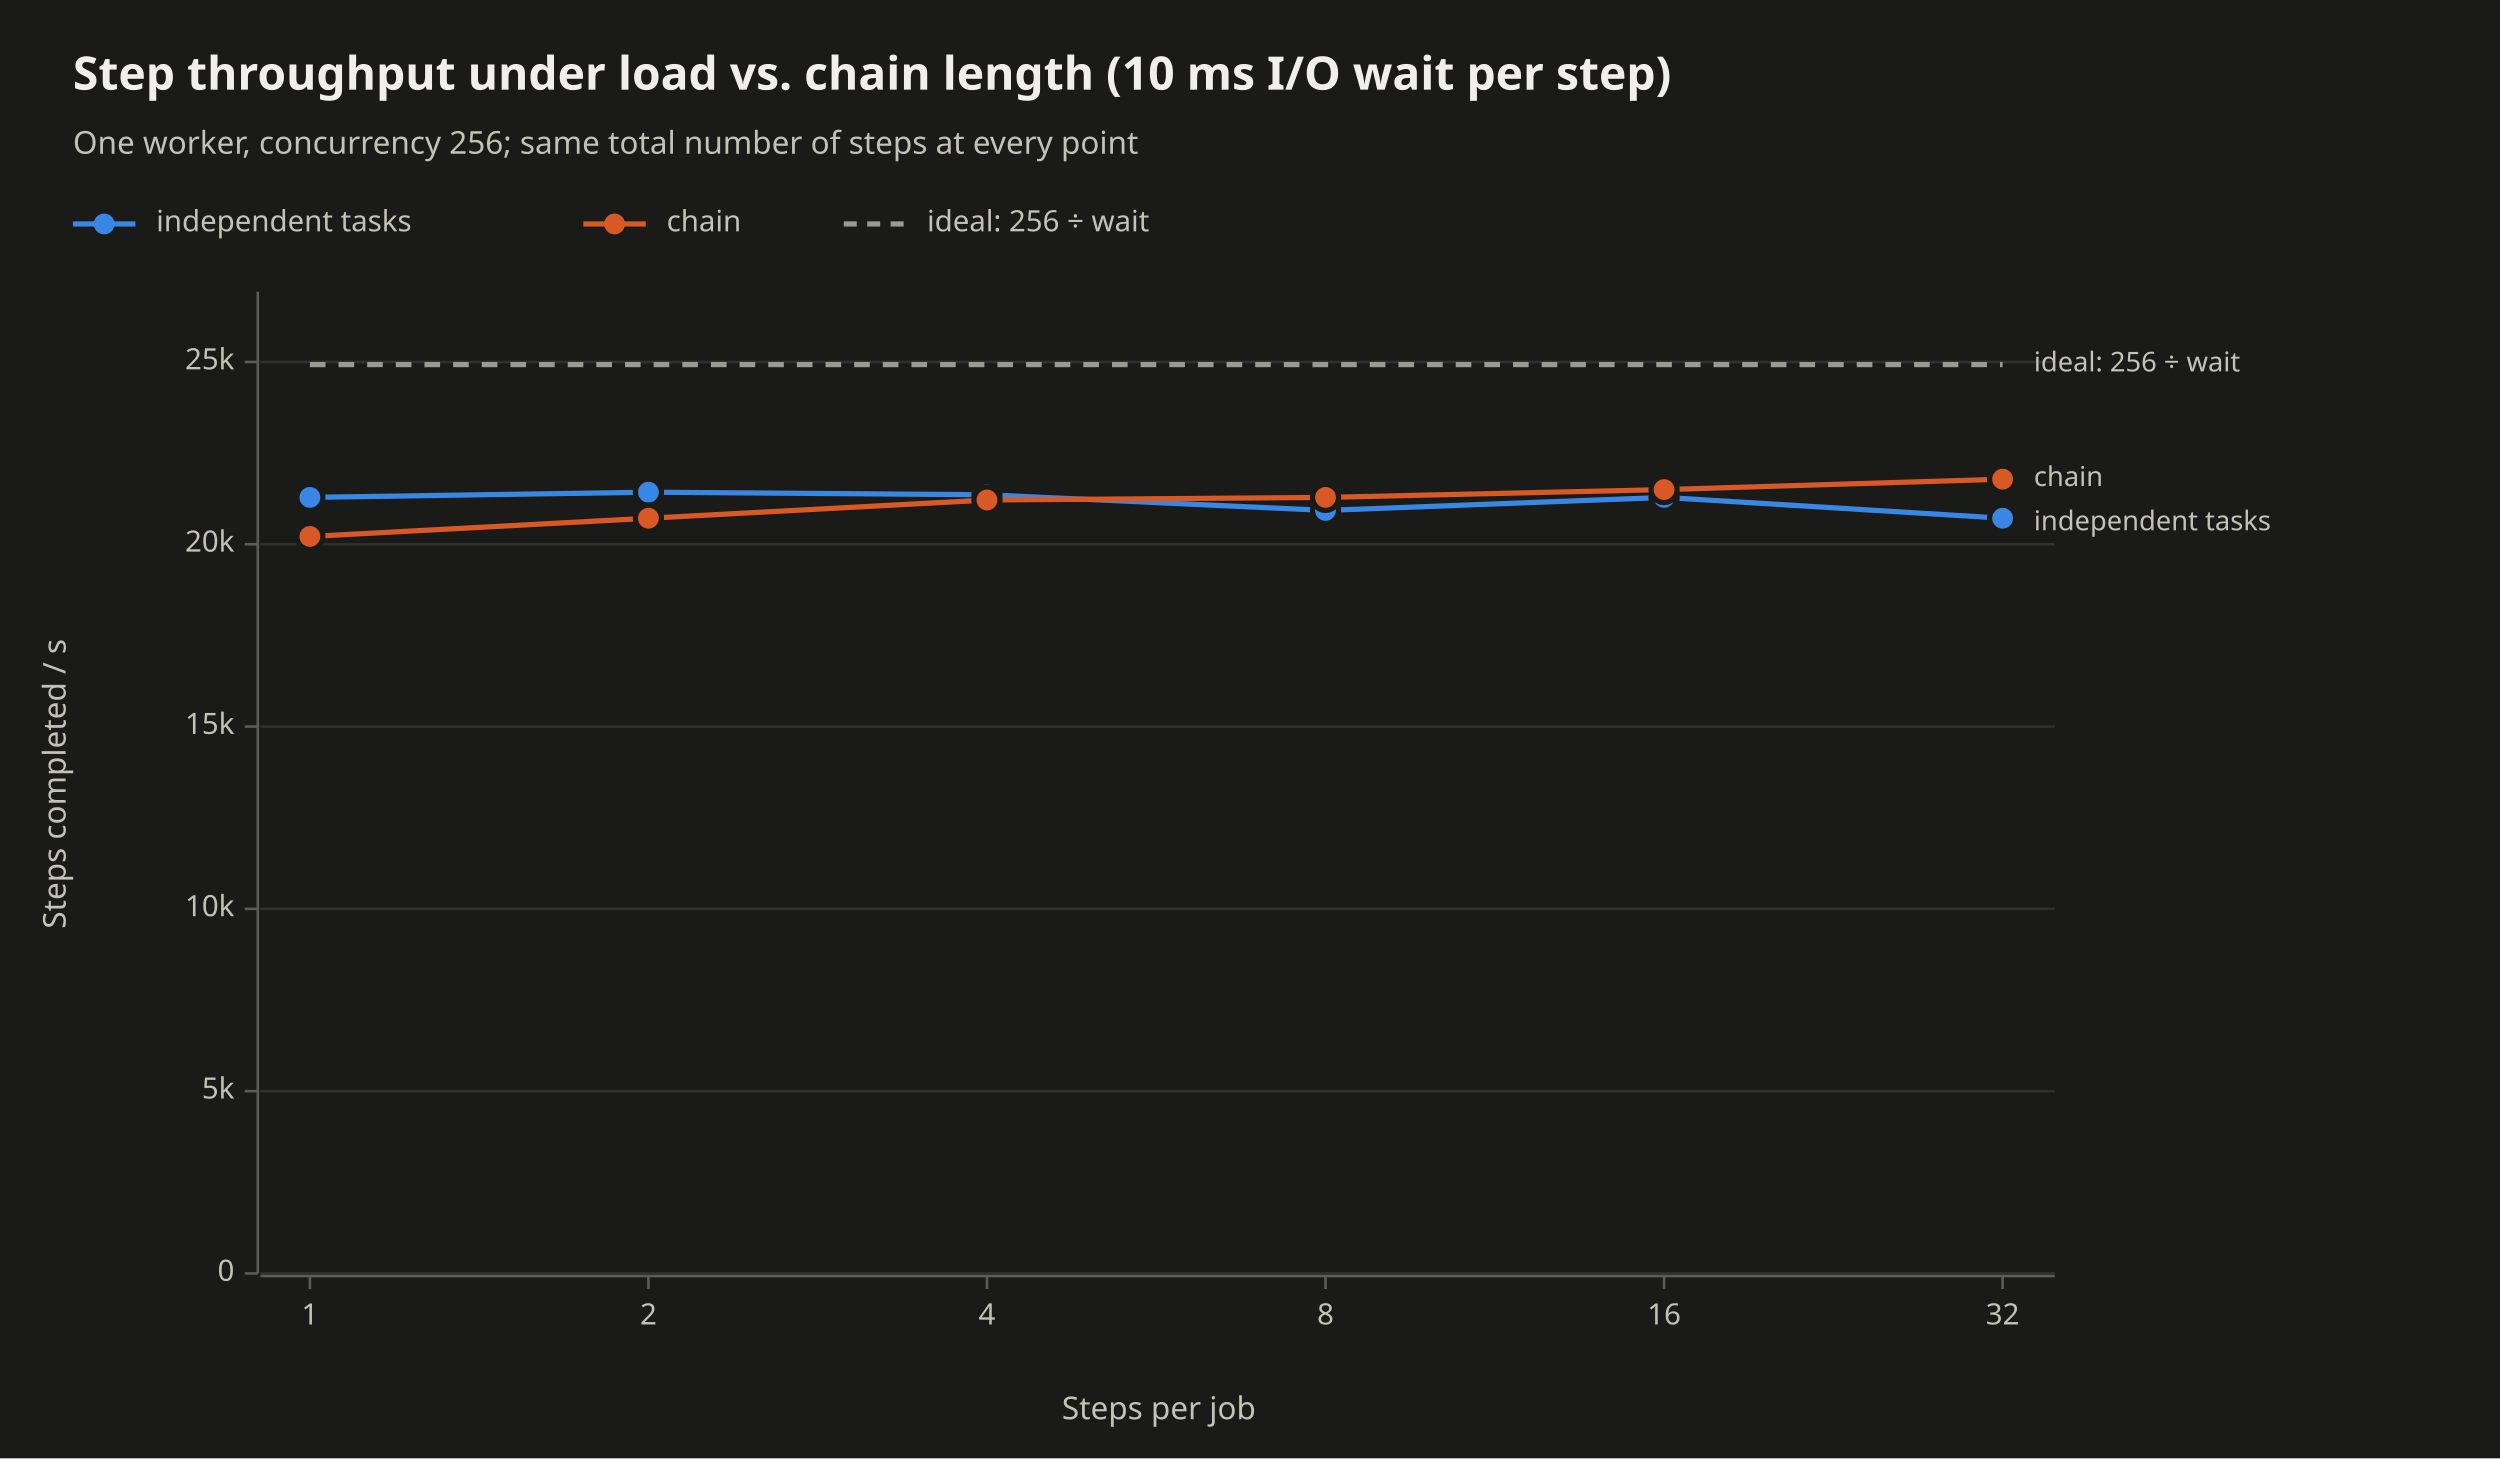
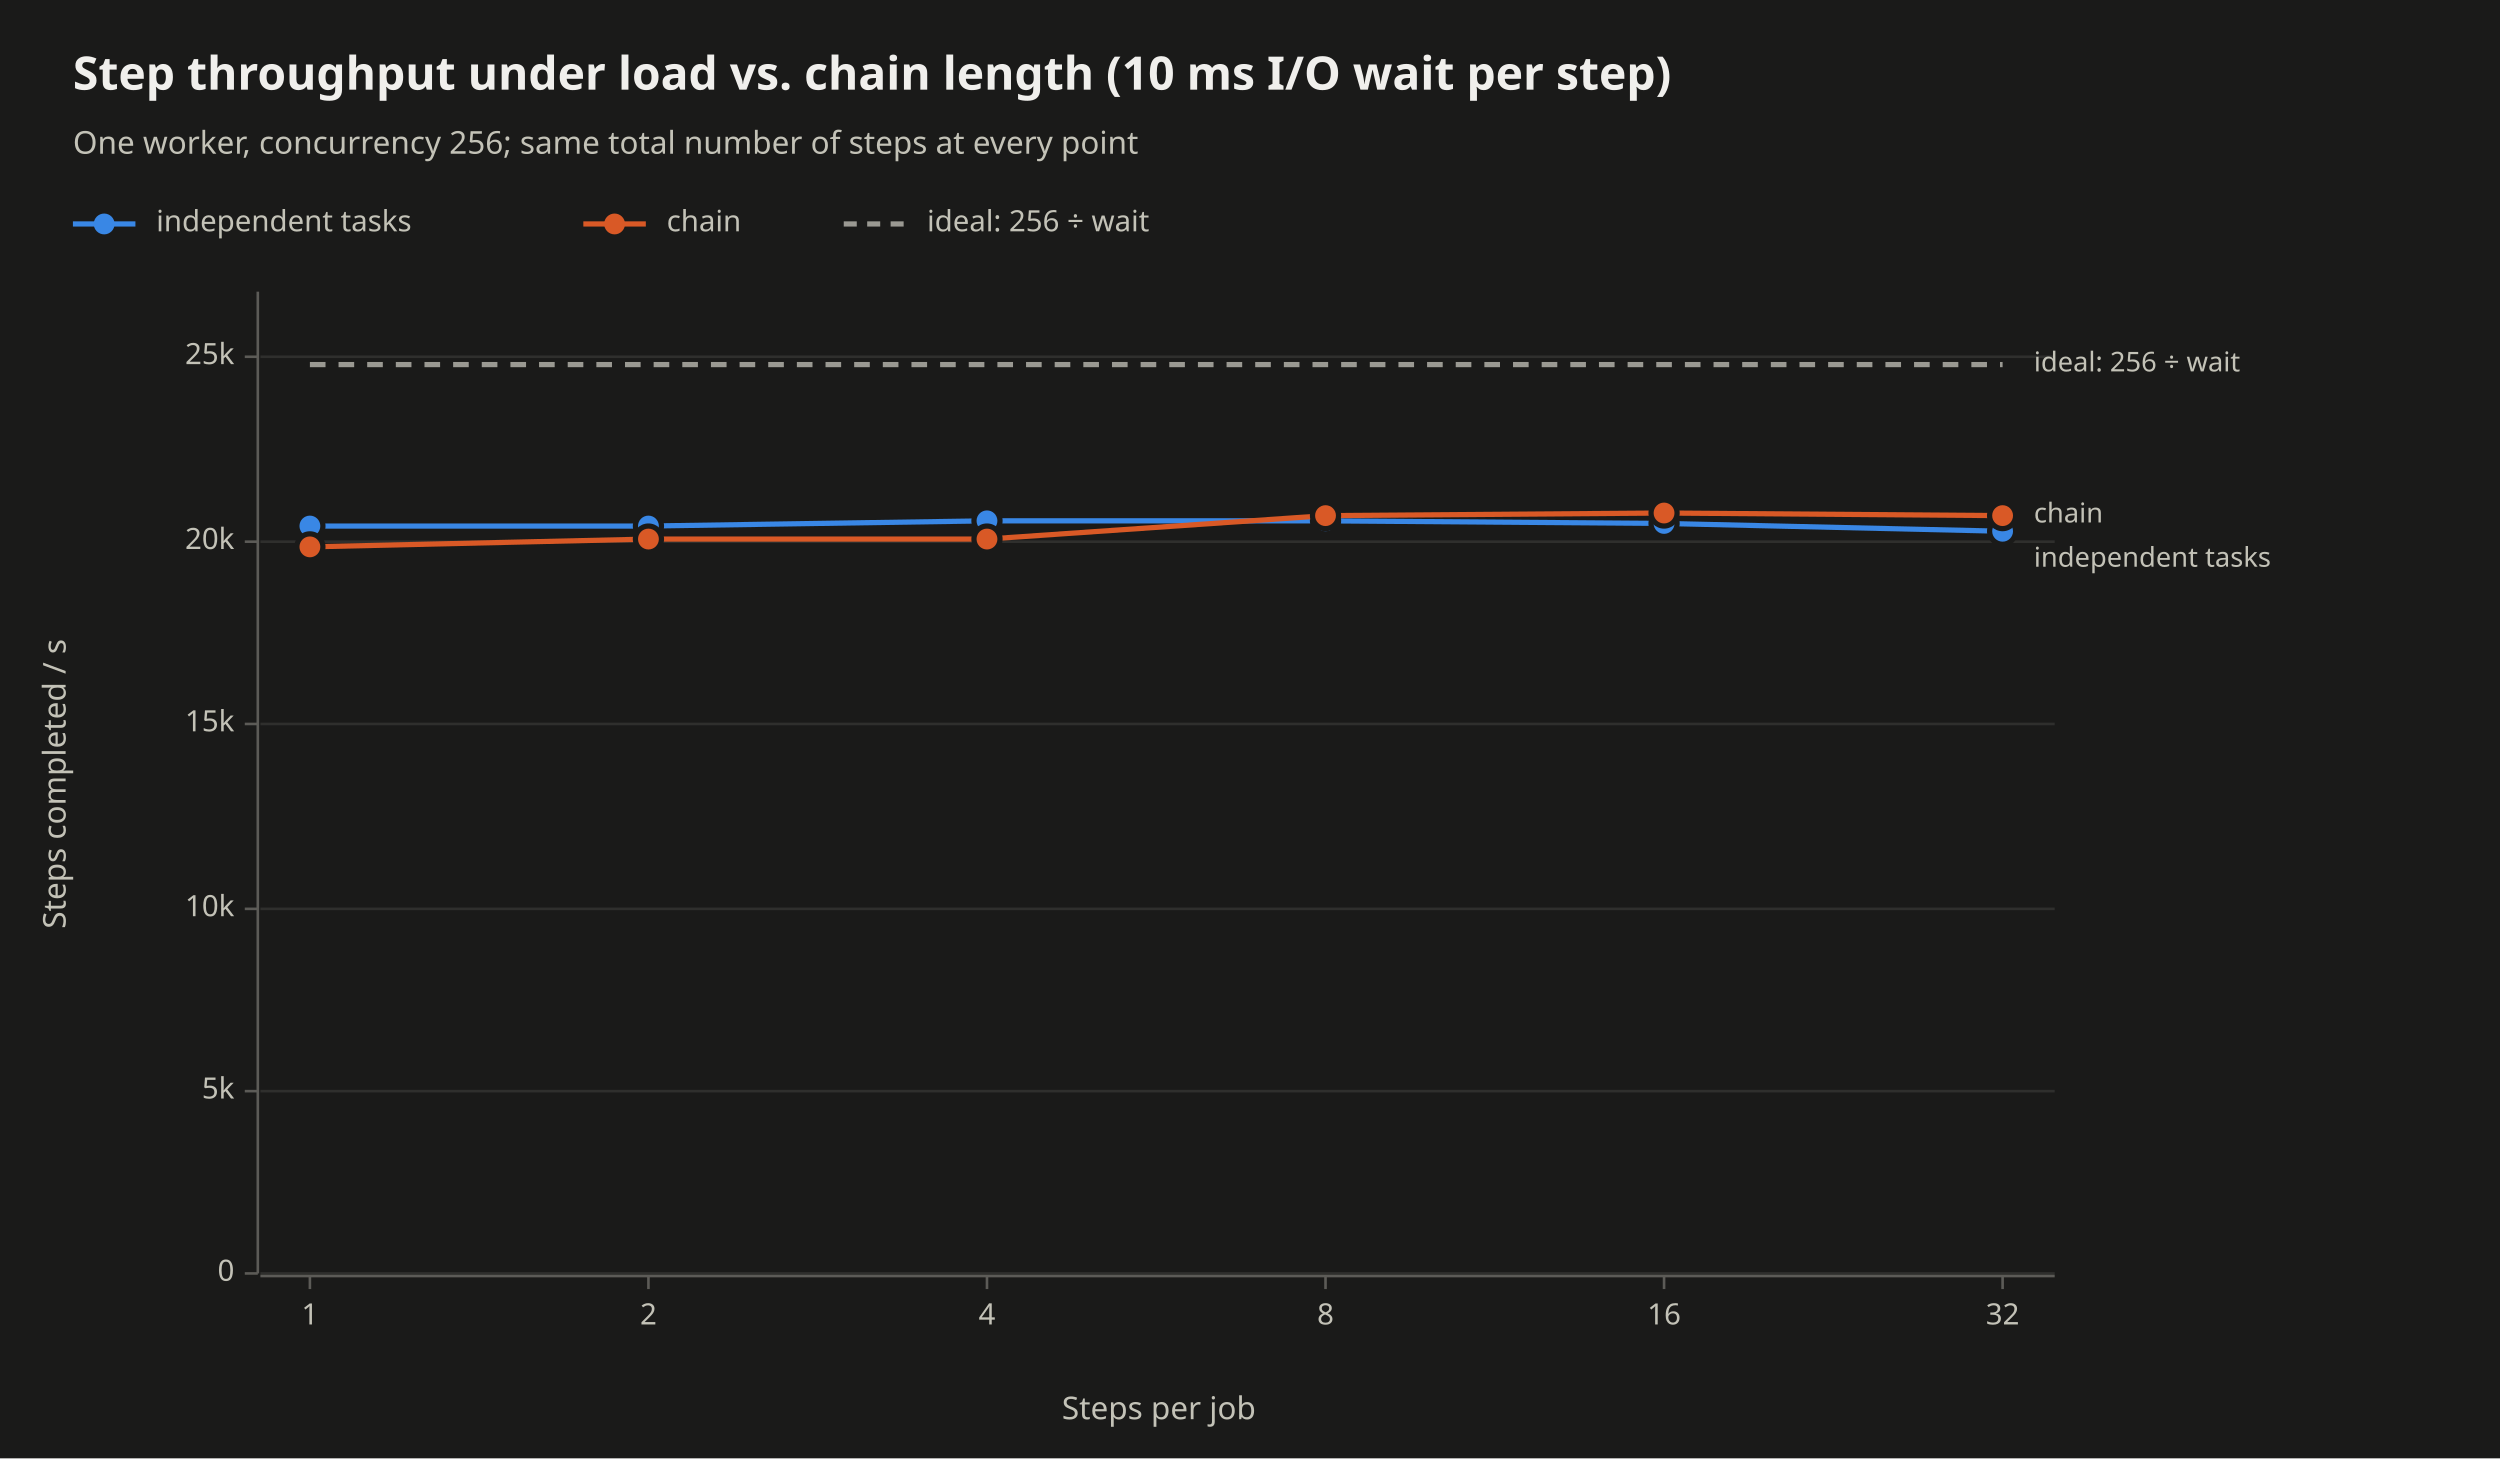
<svg xmlns="http://www.w3.org/2000/svg" width="960" height="560" viewBox="0 0 960 560">
  <rect x="0" y="0" width="960" height="560" opacity="1" fill="#1A1A19" stroke="none" />
  <text x="28" y="30" dy="0.5ex" text-anchor="start" font-family="sans-serif" font-size="17.742" opacity="1" fill="#F0EFEC" font-weight="bold">
Step throughput under load vs. chain length (10 ms I/O wait per step)
</text>
  <text x="28" y="56" dy="0.5ex" text-anchor="start" font-family="sans-serif" font-size="12.097" opacity="1" fill="#C3C2B7">
One worker, concurrency 256; same total number of steps at every point
</text>
  <polyline fill="none" opacity="1" stroke="#3987E5" stroke-width="2" points="28,86 52,86 " />
  <circle cx="40" cy="86" r="4" opacity="1" fill="#3987E5" stroke="none" stroke-width="1" />
  <text x="60" y="86" dy="0.5ex" text-anchor="start" font-family="sans-serif" font-size="11.29" opacity="1" fill="#C3C2B7">
independent tasks
</text>
  <polyline fill="none" opacity="1" stroke="#D95926" stroke-width="2" points="224,86 248,86 " />
  <circle cx="236" cy="86" r="4" opacity="1" fill="#D95926" stroke="none" stroke-width="1" />
  <text x="256" y="86" dy="0.5ex" text-anchor="start" font-family="sans-serif" font-size="11.29" opacity="1" fill="#C3C2B7">
chain
</text>
  <polyline fill="none" opacity="1" stroke="#9A9992" stroke-width="2" points="324,86 329,86 " />
  <polyline fill="none" opacity="1" stroke="#9A9992" stroke-width="2" points="333,86 338,86 " />
  <polyline fill="none" opacity="1" stroke="#9A9992" stroke-width="2" points="342,86 347,86 " />
  <text x="356" y="86" dy="0.5ex" text-anchor="start" font-family="sans-serif" font-size="11.29" opacity="1" fill="#C3C2B7">
ideal: 256 ÷ wait
</text>
  <text x="16" y="301" dy="0.76em" text-anchor="middle" font-family="sans-serif" font-size="12.097" opacity="1" fill="#C3C2B7" transform="rotate(270, 16, 301)">
Steps completed / s
</text>
  <text x="445" y="548" dy="-0.5ex" text-anchor="middle" font-family="sans-serif" font-size="12.097" opacity="1" fill="#C3C2B7">
Steps per job
</text>
  <line opacity="1" stroke="#2F2F2D" stroke-width="1" x1="100" y1="489" x2="789" y2="489" />
  <line opacity="1" stroke="#2F2F2D" stroke-width="1" x1="100" y1="419" x2="789" y2="419" />
  <line opacity="1" stroke="#2F2F2D" stroke-width="1" x1="100" y1="349" x2="789" y2="349" />
-   <line opacity="1" stroke="#2F2F2D" stroke-width="1" x1="100" y1="279" x2="789" y2="279" />
-   <line opacity="1" stroke="#2F2F2D" stroke-width="1" x1="100" y1="209" x2="789" y2="209" />
-   <line opacity="1" stroke="#2F2F2D" stroke-width="1" x1="100" y1="139" x2="789" y2="139" />
+   <line opacity="1" stroke="#2F2F2D" stroke-width="1" x1="100" y1="278" x2="789" y2="278" />
+   <line opacity="1" stroke="#2F2F2D" stroke-width="1" x1="100" y1="208" x2="789" y2="208" />
+   <line opacity="1" stroke="#2F2F2D" stroke-width="1" x1="100" y1="137" x2="789" y2="137" />
  <polyline fill="none" opacity="1" stroke="#5C5B57" stroke-width="1" points="99,112 99,489 " />
  <text x="90" y="489" dy="0.5ex" text-anchor="end" font-family="sans-serif" font-size="11.29" opacity="1" fill="#C3C2B7">
0
</text>
  <polyline fill="none" opacity="1" stroke="#5C5B57" stroke-width="1" points="94,489 99,489 " />
  <text x="90" y="419" dy="0.5ex" text-anchor="end" font-family="sans-serif" font-size="11.29" opacity="1" fill="#C3C2B7">
5k
</text>
  <polyline fill="none" opacity="1" stroke="#5C5B57" stroke-width="1" points="94,419 99,419 " />
  <text x="90" y="349" dy="0.5ex" text-anchor="end" font-family="sans-serif" font-size="11.29" opacity="1" fill="#C3C2B7">
10k
</text>
  <polyline fill="none" opacity="1" stroke="#5C5B57" stroke-width="1" points="94,349 99,349 " />
-   <text x="90" y="279" dy="0.5ex" text-anchor="end" font-family="sans-serif" font-size="11.29" opacity="1" fill="#C3C2B7">
+   <text x="90" y="278" dy="0.5ex" text-anchor="end" font-family="sans-serif" font-size="11.29" opacity="1" fill="#C3C2B7">
15k
</text>
-   <polyline fill="none" opacity="1" stroke="#5C5B57" stroke-width="1" points="94,279 99,279 " />
-   <text x="90" y="209" dy="0.5ex" text-anchor="end" font-family="sans-serif" font-size="11.29" opacity="1" fill="#C3C2B7">
+   <polyline fill="none" opacity="1" stroke="#5C5B57" stroke-width="1" points="94,278 99,278 " />
+   <text x="90" y="208" dy="0.5ex" text-anchor="end" font-family="sans-serif" font-size="11.29" opacity="1" fill="#C3C2B7">
20k
</text>
-   <polyline fill="none" opacity="1" stroke="#5C5B57" stroke-width="1" points="94,209 99,209 " />
-   <text x="90" y="139" dy="0.5ex" text-anchor="end" font-family="sans-serif" font-size="11.29" opacity="1" fill="#C3C2B7">
+   <polyline fill="none" opacity="1" stroke="#5C5B57" stroke-width="1" points="94,208 99,208 " />
+   <text x="90" y="137" dy="0.5ex" text-anchor="end" font-family="sans-serif" font-size="11.29" opacity="1" fill="#C3C2B7">
25k
</text>
-   <polyline fill="none" opacity="1" stroke="#5C5B57" stroke-width="1" points="94,139 99,139 " />
+   <polyline fill="none" opacity="1" stroke="#5C5B57" stroke-width="1" points="94,137 99,137 " />
  <polyline fill="none" opacity="1" stroke="#5C5B57" stroke-width="1" points="100,490 789,490 " />
  <text x="119" y="500" dy="0.76em" text-anchor="middle" font-family="sans-serif" font-size="11.29" opacity="1" fill="#C3C2B7">
1
</text>
  <polyline fill="none" opacity="1" stroke="#5C5B57" stroke-width="1" points="119,490 119,495 " />
  <text x="249" y="500" dy="0.76em" text-anchor="middle" font-family="sans-serif" font-size="11.29" opacity="1" fill="#C3C2B7">
2
</text>
  <polyline fill="none" opacity="1" stroke="#5C5B57" stroke-width="1" points="249,490 249,495 " />
  <text x="379" y="500" dy="0.76em" text-anchor="middle" font-family="sans-serif" font-size="11.29" opacity="1" fill="#C3C2B7">
4
</text>
  <polyline fill="none" opacity="1" stroke="#5C5B57" stroke-width="1" points="379,490 379,495 " />
  <text x="509" y="500" dy="0.76em" text-anchor="middle" font-family="sans-serif" font-size="11.29" opacity="1" fill="#C3C2B7">
8
</text>
  <polyline fill="none" opacity="1" stroke="#5C5B57" stroke-width="1" points="509,490 509,495 " />
  <text x="639" y="500" dy="0.76em" text-anchor="middle" font-family="sans-serif" font-size="11.29" opacity="1" fill="#C3C2B7">
16
</text>
  <polyline fill="none" opacity="1" stroke="#5C5B57" stroke-width="1" points="639,490 639,495 " />
  <text x="769" y="500" dy="0.76em" text-anchor="middle" font-family="sans-serif" font-size="11.29" opacity="1" fill="#C3C2B7">
32
</text>
  <polyline fill="none" opacity="1" stroke="#5C5B57" stroke-width="1" points="769,490 769,495 " />
  <polyline fill="none" opacity="1" stroke="#9A9992" stroke-width="2" points="119,140 125,140 " />
  <polyline fill="none" opacity="1" stroke="#9A9992" stroke-width="2" points="130,140 136,140 " />
  <polyline fill="none" opacity="1" stroke="#9A9992" stroke-width="2" points="141,140 147,140 " />
  <polyline fill="none" opacity="1" stroke="#9A9992" stroke-width="2" points="152,140 158,140 " />
  <polyline fill="none" opacity="1" stroke="#9A9992" stroke-width="2" points="163,140 169,140 " />
  <polyline fill="none" opacity="1" stroke="#9A9992" stroke-width="2" points="174,140 180,140 " />
  <polyline fill="none" opacity="1" stroke="#9A9992" stroke-width="2" points="185,140 191,140 " />
  <polyline fill="none" opacity="1" stroke="#9A9992" stroke-width="2" points="196,140 202,140 " />
  <polyline fill="none" opacity="1" stroke="#9A9992" stroke-width="2" points="207,140 213,140 " />
  <polyline fill="none" opacity="1" stroke="#9A9992" stroke-width="2" points="218,140 224,140 " />
  <polyline fill="none" opacity="1" stroke="#9A9992" stroke-width="2" points="229,140 235,140 " />
  <polyline fill="none" opacity="1" stroke="#9A9992" stroke-width="2" points="240,140 246,140 " />
  <polyline fill="none" opacity="1" stroke="#9A9992" stroke-width="2" points="251,140 257,140 " />
  <polyline fill="none" opacity="1" stroke="#9A9992" stroke-width="2" points="262,140 268,140 " />
  <polyline fill="none" opacity="1" stroke="#9A9992" stroke-width="2" points="273,140 279,140 " />
  <polyline fill="none" opacity="1" stroke="#9A9992" stroke-width="2" points="284,140 290,140 " />
  <polyline fill="none" opacity="1" stroke="#9A9992" stroke-width="2" points="295,140 301,140 " />
  <polyline fill="none" opacity="1" stroke="#9A9992" stroke-width="2" points="306,140 312,140 " />
  <polyline fill="none" opacity="1" stroke="#9A9992" stroke-width="2" points="317,140 323,140 " />
  <polyline fill="none" opacity="1" stroke="#9A9992" stroke-width="2" points="328,140 334,140 " />
  <polyline fill="none" opacity="1" stroke="#9A9992" stroke-width="2" points="339,140 345,140 " />
  <polyline fill="none" opacity="1" stroke="#9A9992" stroke-width="2" points="350,140 356,140 " />
  <polyline fill="none" opacity="1" stroke="#9A9992" stroke-width="2" points="361,140 367,140 " />
  <polyline fill="none" opacity="1" stroke="#9A9992" stroke-width="2" points="372,140 378,140 " />
  <polyline fill="none" opacity="1" stroke="#9A9992" stroke-width="2" points="383,140 389,140 " />
  <polyline fill="none" opacity="1" stroke="#9A9992" stroke-width="2" points="394,140 400,140 " />
  <polyline fill="none" opacity="1" stroke="#9A9992" stroke-width="2" points="405,140 411,140 " />
  <polyline fill="none" opacity="1" stroke="#9A9992" stroke-width="2" points="416,140 422,140 " />
  <polyline fill="none" opacity="1" stroke="#9A9992" stroke-width="2" points="427,140 433,140 " />
  <polyline fill="none" opacity="1" stroke="#9A9992" stroke-width="2" points="438,140 444,140 " />
  <polyline fill="none" opacity="1" stroke="#9A9992" stroke-width="2" points="449,140 455,140 " />
  <polyline fill="none" opacity="1" stroke="#9A9992" stroke-width="2" points="460,140 466,140 " />
  <polyline fill="none" opacity="1" stroke="#9A9992" stroke-width="2" points="471,140 477,140 " />
  <polyline fill="none" opacity="1" stroke="#9A9992" stroke-width="2" points="482,140 488,140 " />
  <polyline fill="none" opacity="1" stroke="#9A9992" stroke-width="2" points="493,140 499,140 " />
  <polyline fill="none" opacity="1" stroke="#9A9992" stroke-width="2" points="504,140 509,140 510,140 " />
  <polyline fill="none" opacity="1" stroke="#9A9992" stroke-width="2" points="515,140 521,140 " />
  <polyline fill="none" opacity="1" stroke="#9A9992" stroke-width="2" points="526,140 532,140 " />
  <polyline fill="none" opacity="1" stroke="#9A9992" stroke-width="2" points="537,140 543,140 " />
  <polyline fill="none" opacity="1" stroke="#9A9992" stroke-width="2" points="548,140 554,140 " />
  <polyline fill="none" opacity="1" stroke="#9A9992" stroke-width="2" points="559,140 565,140 " />
  <polyline fill="none" opacity="1" stroke="#9A9992" stroke-width="2" points="570,140 576,140 " />
  <polyline fill="none" opacity="1" stroke="#9A9992" stroke-width="2" points="581,140 587,140 " />
  <polyline fill="none" opacity="1" stroke="#9A9992" stroke-width="2" points="592,140 598,140 " />
  <polyline fill="none" opacity="1" stroke="#9A9992" stroke-width="2" points="603,140 609,140 " />
  <polyline fill="none" opacity="1" stroke="#9A9992" stroke-width="2" points="614,140 620,140 " />
  <polyline fill="none" opacity="1" stroke="#9A9992" stroke-width="2" points="625,140 631,140 " />
  <polyline fill="none" opacity="1" stroke="#9A9992" stroke-width="2" points="636,140 639,140 642,140 " />
  <polyline fill="none" opacity="1" stroke="#9A9992" stroke-width="2" points="647,140 653,140 " />
  <polyline fill="none" opacity="1" stroke="#9A9992" stroke-width="2" points="658,140 664,140 " />
  <polyline fill="none" opacity="1" stroke="#9A9992" stroke-width="2" points="669,140 675,140 " />
  <polyline fill="none" opacity="1" stroke="#9A9992" stroke-width="2" points="680,140 686,140 " />
  <polyline fill="none" opacity="1" stroke="#9A9992" stroke-width="2" points="691,140 697,140 " />
  <polyline fill="none" opacity="1" stroke="#9A9992" stroke-width="2" points="702,140 708,140 " />
  <polyline fill="none" opacity="1" stroke="#9A9992" stroke-width="2" points="713,140 719,140 " />
  <polyline fill="none" opacity="1" stroke="#9A9992" stroke-width="2" points="724,140 730,140 " />
  <polyline fill="none" opacity="1" stroke="#9A9992" stroke-width="2" points="735,140 741,140 " />
  <polyline fill="none" opacity="1" stroke="#9A9992" stroke-width="2" points="746,140 752,140 " />
  <polyline fill="none" opacity="1" stroke="#9A9992" stroke-width="2" points="757,140 763,140 " />
  <polyline fill="none" opacity="1" stroke="#9A9992" stroke-width="2" points="768,140 769,140 " />
-   <polyline fill="none" opacity="1" stroke="#3987E5" stroke-width="2" points="119,191 249,189 379,190 509,196 639,191 769,199 " />
-   <circle cx="119" cy="191" r="6" opacity="1" fill="#1A1A19" stroke="none" stroke-width="1" />
-   <circle cx="249" cy="189" r="6" opacity="1" fill="#1A1A19" stroke="none" stroke-width="1" />
-   <circle cx="379" cy="190" r="6" opacity="1" fill="#1A1A19" stroke="none" stroke-width="1" />
-   <circle cx="509" cy="196" r="6" opacity="1" fill="#1A1A19" stroke="none" stroke-width="1" />
-   <circle cx="639" cy="191" r="6" opacity="1" fill="#1A1A19" stroke="none" stroke-width="1" />
-   <circle cx="769" cy="199" r="6" opacity="1" fill="#1A1A19" stroke="none" stroke-width="1" />
-   <circle cx="119" cy="191" r="4" opacity="1" fill="#3987E5" stroke="none" stroke-width="1" />
-   <circle cx="249" cy="189" r="4" opacity="1" fill="#3987E5" stroke="none" stroke-width="1" />
-   <circle cx="379" cy="190" r="4" opacity="1" fill="#3987E5" stroke="none" stroke-width="1" />
-   <circle cx="509" cy="196" r="4" opacity="1" fill="#3987E5" stroke="none" stroke-width="1" />
-   <circle cx="639" cy="191" r="4" opacity="1" fill="#3987E5" stroke="none" stroke-width="1" />
-   <circle cx="769" cy="199" r="4" opacity="1" fill="#3987E5" stroke="none" stroke-width="1" />
-   <polyline fill="none" opacity="1" stroke="#D95926" stroke-width="2" points="119,206 249,199 379,192 509,191 639,188 769,184 " />
-   <circle cx="119" cy="206" r="6" opacity="1" fill="#1A1A19" stroke="none" stroke-width="1" />
-   <circle cx="249" cy="199" r="6" opacity="1" fill="#1A1A19" stroke="none" stroke-width="1" />
-   <circle cx="379" cy="192" r="6" opacity="1" fill="#1A1A19" stroke="none" stroke-width="1" />
-   <circle cx="509" cy="191" r="6" opacity="1" fill="#1A1A19" stroke="none" stroke-width="1" />
-   <circle cx="639" cy="188" r="6" opacity="1" fill="#1A1A19" stroke="none" stroke-width="1" />
-   <circle cx="769" cy="184" r="6" opacity="1" fill="#1A1A19" stroke="none" stroke-width="1" />
-   <circle cx="119" cy="206" r="4" opacity="1" fill="#D95926" stroke="none" stroke-width="1" />
-   <circle cx="249" cy="199" r="4" opacity="1" fill="#D95926" stroke="none" stroke-width="1" />
-   <circle cx="379" cy="192" r="4" opacity="1" fill="#D95926" stroke="none" stroke-width="1" />
-   <circle cx="509" cy="191" r="4" opacity="1" fill="#D95926" stroke="none" stroke-width="1" />
-   <circle cx="639" cy="188" r="4" opacity="1" fill="#D95926" stroke="none" stroke-width="1" />
-   <circle cx="769" cy="184" r="4" opacity="1" fill="#D95926" stroke="none" stroke-width="1" />
+   <polyline fill="none" opacity="1" stroke="#3987E5" stroke-width="2" points="119,202 249,202 379,200 509,200 639,201 769,204 " />
+   <circle cx="119" cy="202" r="6" opacity="1" fill="#1A1A19" stroke="none" stroke-width="1" />
+   <circle cx="249" cy="202" r="6" opacity="1" fill="#1A1A19" stroke="none" stroke-width="1" />
+   <circle cx="379" cy="200" r="6" opacity="1" fill="#1A1A19" stroke="none" stroke-width="1" />
+   <circle cx="509" cy="200" r="6" opacity="1" fill="#1A1A19" stroke="none" stroke-width="1" />
+   <circle cx="639" cy="201" r="6" opacity="1" fill="#1A1A19" stroke="none" stroke-width="1" />
+   <circle cx="769" cy="204" r="6" opacity="1" fill="#1A1A19" stroke="none" stroke-width="1" />
+   <circle cx="119" cy="202" r="4" opacity="1" fill="#3987E5" stroke="none" stroke-width="1" />
+   <circle cx="249" cy="202" r="4" opacity="1" fill="#3987E5" stroke="none" stroke-width="1" />
+   <circle cx="379" cy="200" r="4" opacity="1" fill="#3987E5" stroke="none" stroke-width="1" />
+   <circle cx="509" cy="200" r="4" opacity="1" fill="#3987E5" stroke="none" stroke-width="1" />
+   <circle cx="639" cy="201" r="4" opacity="1" fill="#3987E5" stroke="none" stroke-width="1" />
+   <circle cx="769" cy="204" r="4" opacity="1" fill="#3987E5" stroke="none" stroke-width="1" />
+   <polyline fill="none" opacity="1" stroke="#D95926" stroke-width="2" points="119,210 249,207 379,207 509,198 639,197 769,198 " />
+   <circle cx="119" cy="210" r="6" opacity="1" fill="#1A1A19" stroke="none" stroke-width="1" />
+   <circle cx="249" cy="207" r="6" opacity="1" fill="#1A1A19" stroke="none" stroke-width="1" />
+   <circle cx="379" cy="207" r="6" opacity="1" fill="#1A1A19" stroke="none" stroke-width="1" />
+   <circle cx="509" cy="198" r="6" opacity="1" fill="#1A1A19" stroke="none" stroke-width="1" />
+   <circle cx="639" cy="197" r="6" opacity="1" fill="#1A1A19" stroke="none" stroke-width="1" />
+   <circle cx="769" cy="198" r="6" opacity="1" fill="#1A1A19" stroke="none" stroke-width="1" />
+   <circle cx="119" cy="210" r="4" opacity="1" fill="#D95926" stroke="none" stroke-width="1" />
+   <circle cx="249" cy="207" r="4" opacity="1" fill="#D95926" stroke="none" stroke-width="1" />
+   <circle cx="379" cy="207" r="4" opacity="1" fill="#D95926" stroke="none" stroke-width="1" />
+   <circle cx="509" cy="198" r="4" opacity="1" fill="#D95926" stroke="none" stroke-width="1" />
+   <circle cx="639" cy="197" r="4" opacity="1" fill="#D95926" stroke="none" stroke-width="1" />
+   <circle cx="769" cy="198" r="4" opacity="1" fill="#D95926" stroke="none" stroke-width="1" />
  <text x="781" y="140" dy="0.5ex" text-anchor="start" font-family="sans-serif" font-size="10.484" opacity="1" fill="#C3C2B7">
ideal: 256 ÷ wait
</text>
-   <text x="781" y="184" dy="0.5ex" text-anchor="start" font-family="sans-serif" font-size="10.484" opacity="1" fill="#C3C2B7">
+   <text x="781" y="198" dy="0.5ex" text-anchor="start" font-family="sans-serif" font-size="10.484" opacity="1" fill="#C3C2B7">
chain
</text>
-   <text x="781" y="201" dy="0.5ex" text-anchor="start" font-family="sans-serif" font-size="10.484" opacity="1" fill="#C3C2B7">
+   <text x="781" y="215" dy="0.5ex" text-anchor="start" font-family="sans-serif" font-size="10.484" opacity="1" fill="#C3C2B7">
independent tasks
</text>
</svg>
